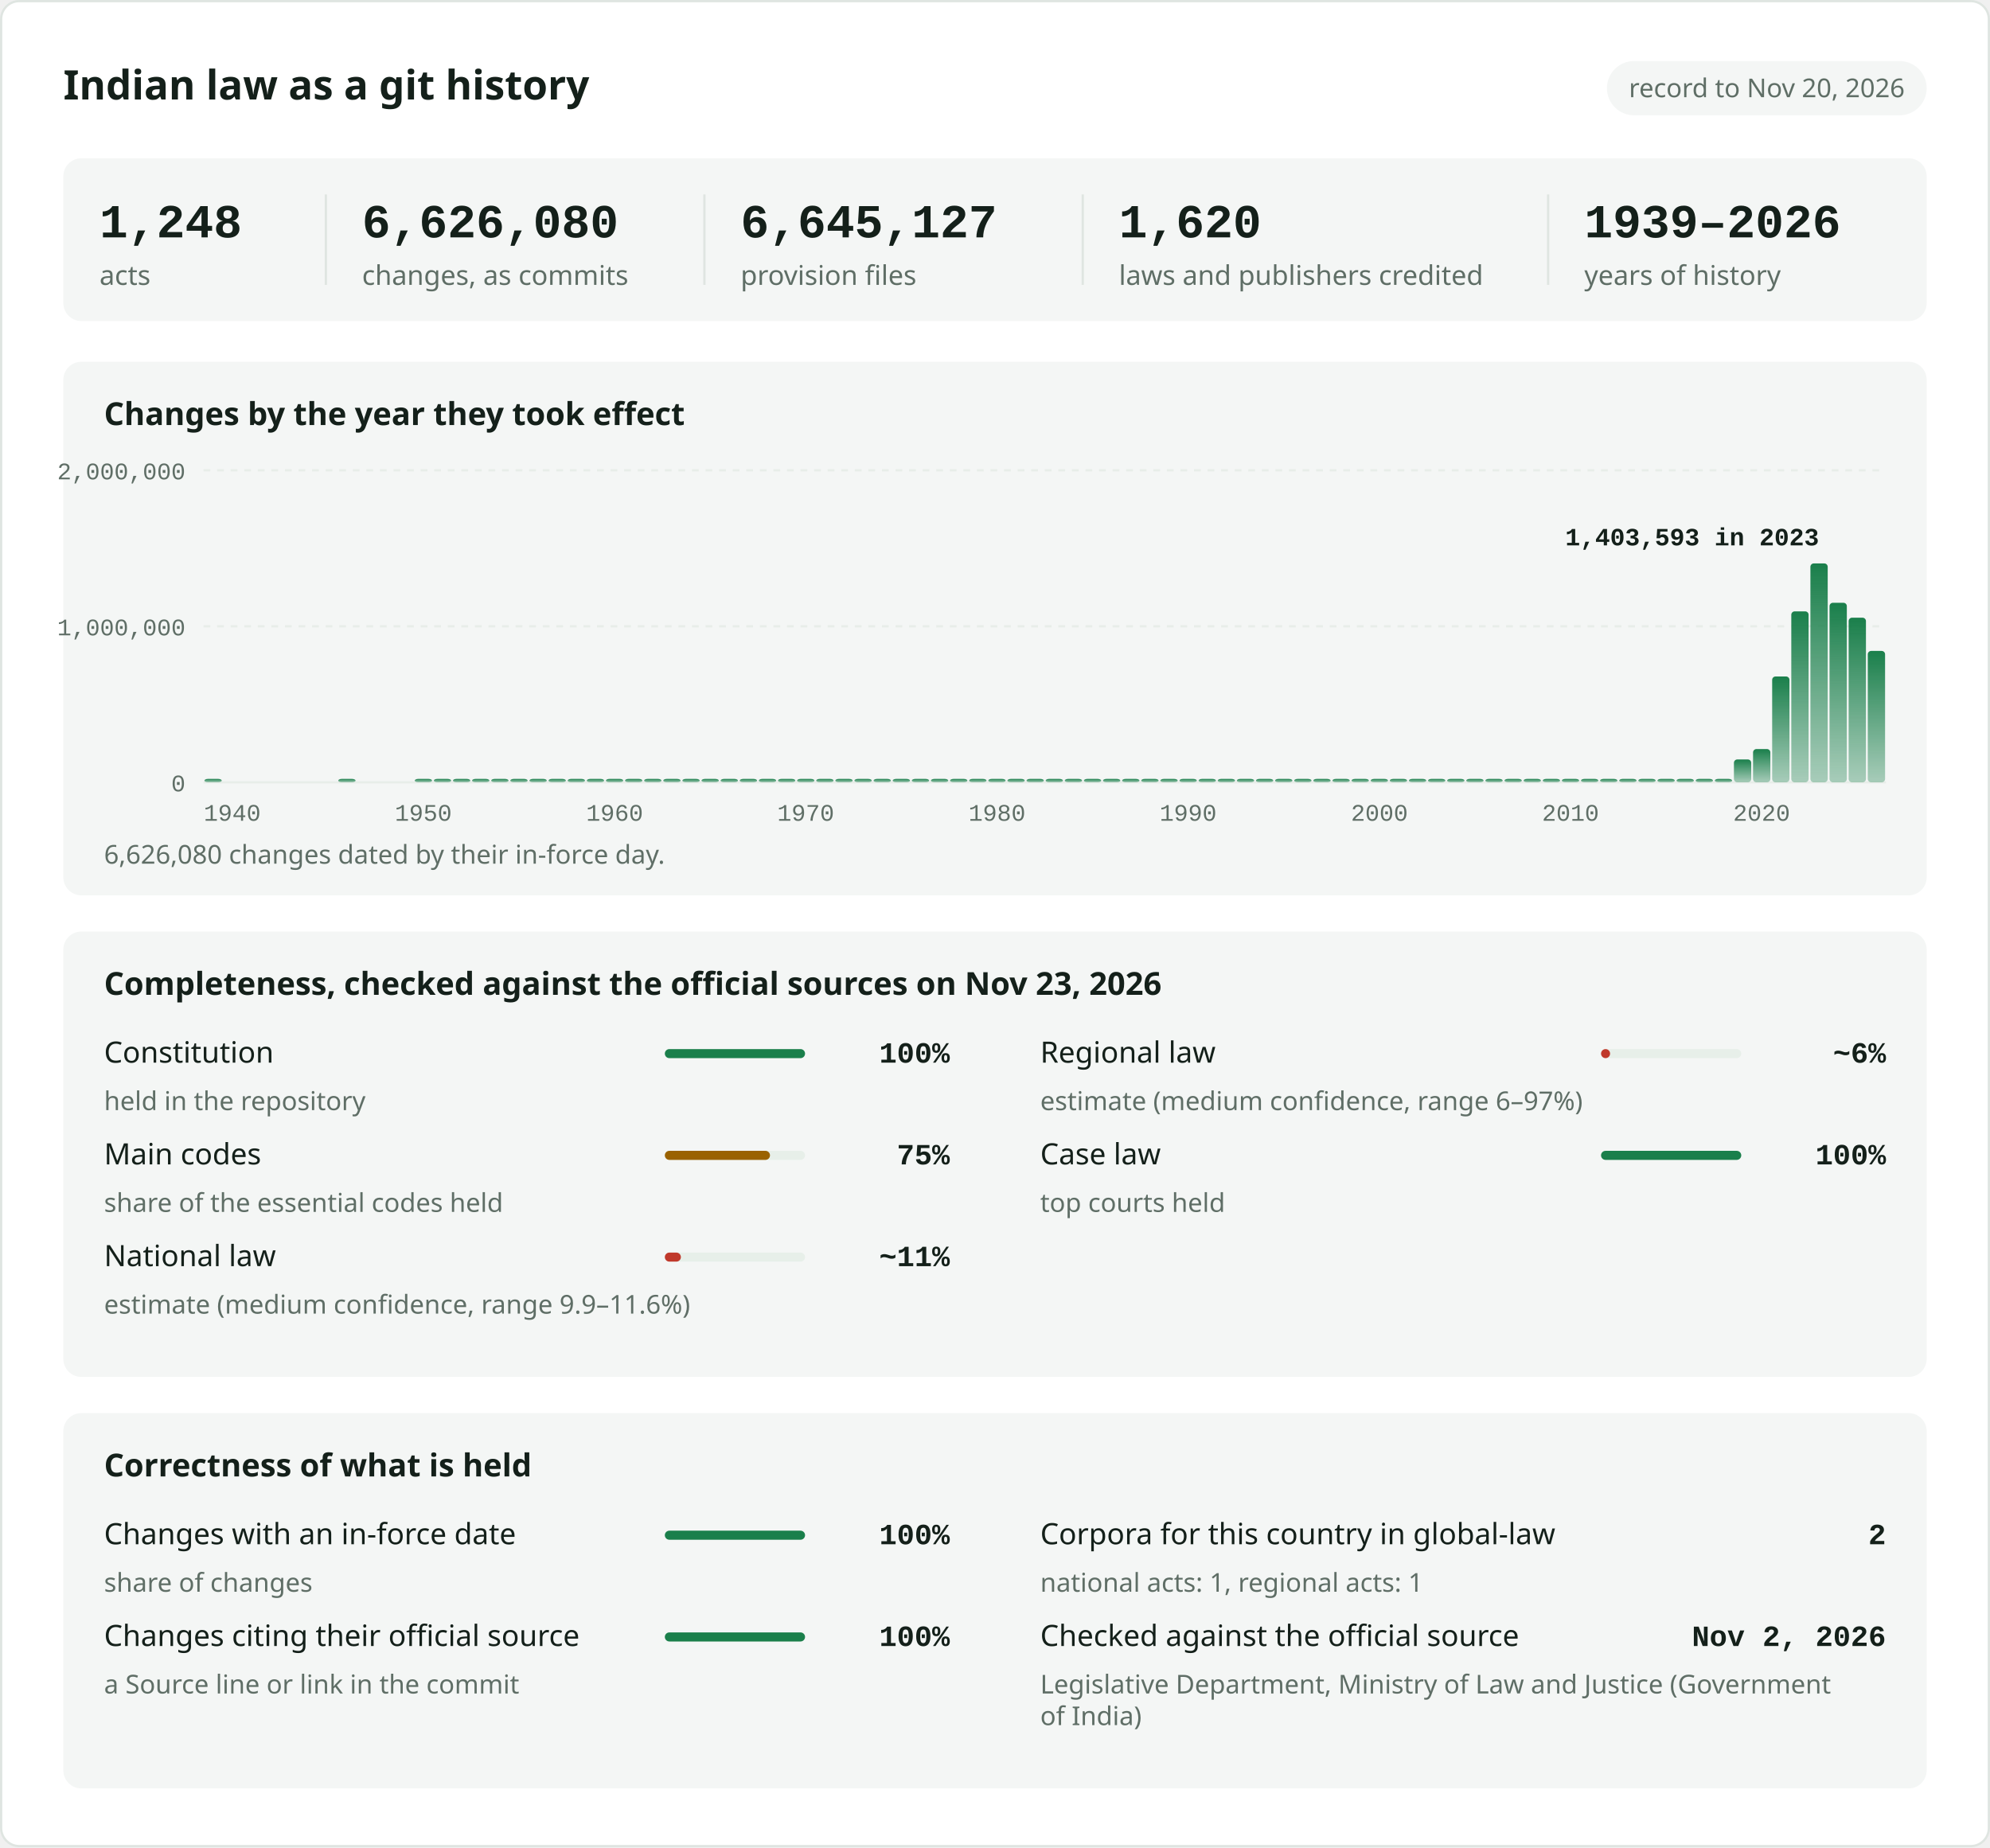
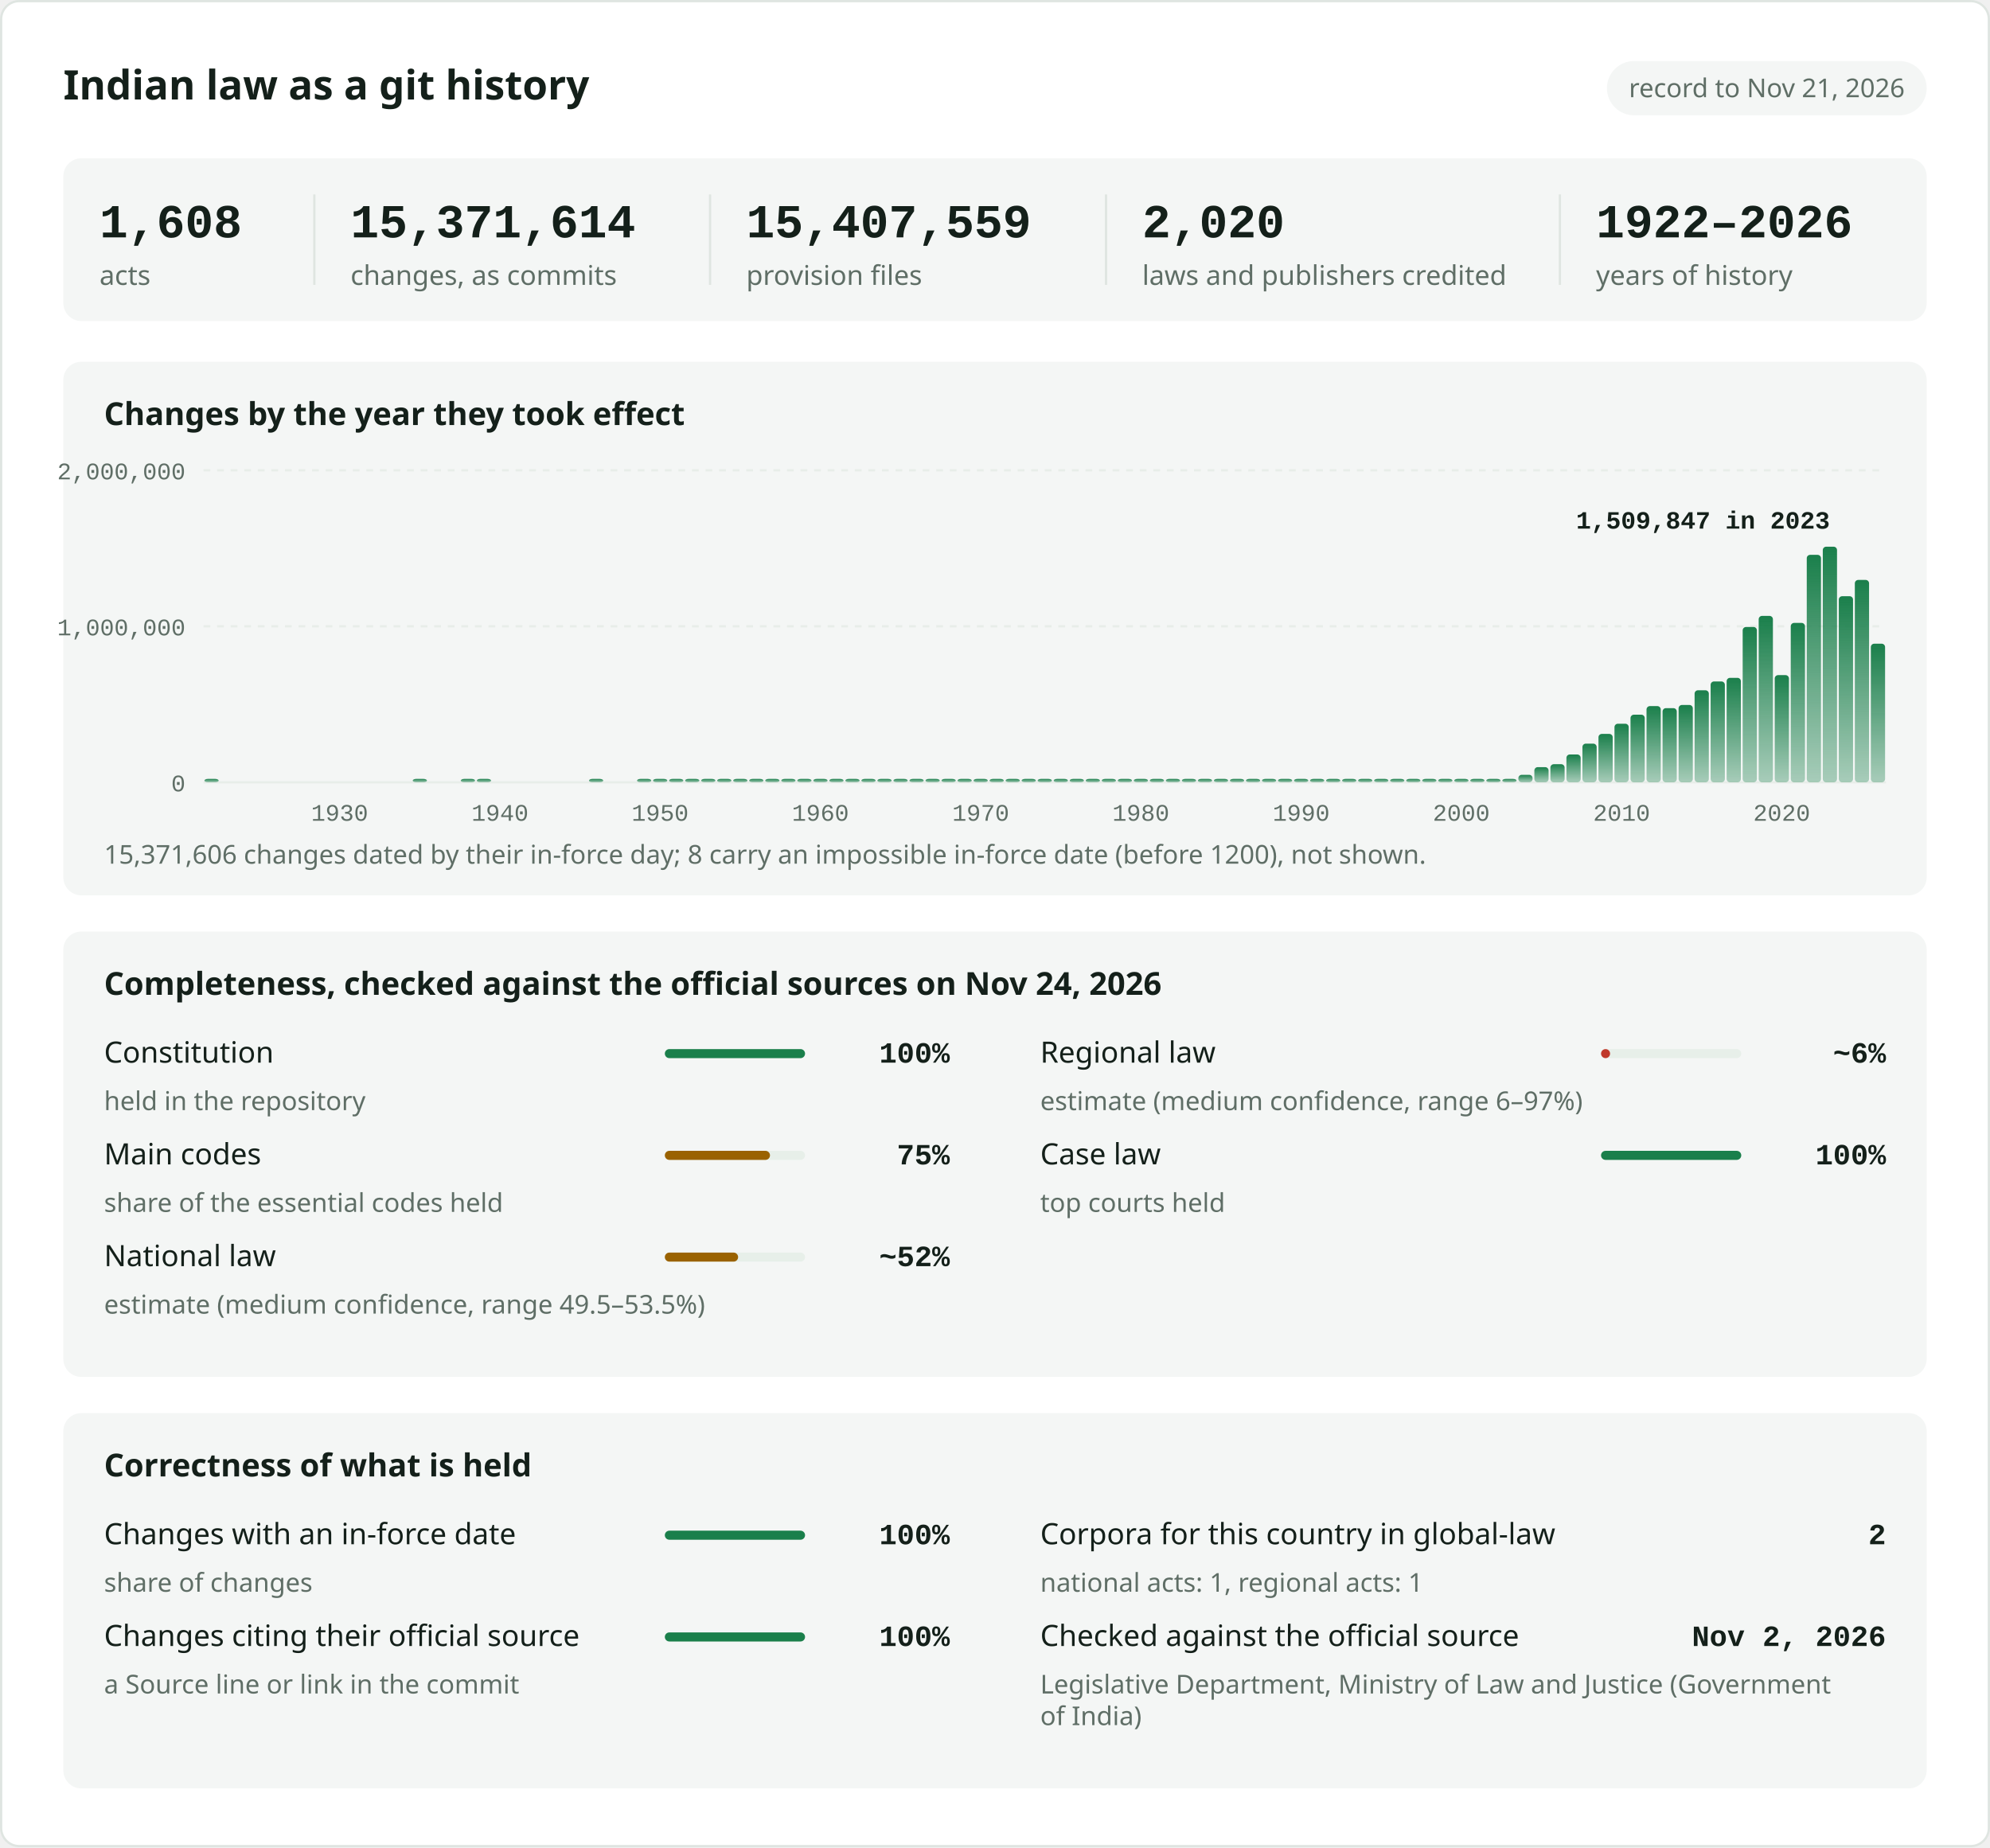
<svg xmlns="http://www.w3.org/2000/svg" width="880" height="817" viewBox="0 0 880 817" font-family="Manrope, -apple-system, BlinkMacSystemFont, 'Segoe UI', 'Noto Sans', Helvetica, Arial, sans-serif">
  <defs>
    <linearGradient id="yg-light" x1="0" y1="0" x2="0" y2="1">
      <stop offset="0" stop-color="#1a7f4b" />
      <stop offset="1" stop-color="#1a7f4b" stop-opacity="0.35" />
    </linearGradient>
  </defs>
  <rect x="0.5" y="0.5" width="879" height="816" rx="8" fill="#ffffff" stroke="#dfe5e1" />
  <rect x="710.6" y="27" width="141.4" height="24" rx="12" fill="#f4f6f5" />
-   <text x="781.3" y="43" text-anchor="middle" font-family="Manrope, -apple-system, BlinkMacSystemFont, 'Segoe UI', 'Noto Sans', Helvetica, Arial, sans-serif" font-size="11.5" font-weight="500" fill="#5f6e66">record to Nov 20, 2026</text>
+   <text x="781.3" y="43" text-anchor="middle" font-family="Manrope, -apple-system, BlinkMacSystemFont, 'Segoe UI', 'Noto Sans', Helvetica, Arial, sans-serif" font-size="11.5" font-weight="500" fill="#5f6e66">record to Nov 21, 2026</text>
  <text x="28" y="44" font-family="Manrope, -apple-system, BlinkMacSystemFont, 'Segoe UI', 'Noto Sans', Helvetica, Arial, sans-serif" font-size="18" font-weight="700" fill="#14201a">Indian law as a git history</text>
  <rect x="28" y="70" width="824" height="72" rx="8" fill="#f4f6f5" />
-   <text x="44.0" y="105" font-family="'JetBrains Mono', ui-monospace, SFMono-Regular, Consolas, 'Liberation Mono', monospace" font-size="21" font-weight="600" fill="#14201a">1,248</text>
+   <text x="44.0" y="105" font-family="'JetBrains Mono', ui-monospace, SFMono-Regular, Consolas, 'Liberation Mono', monospace" font-size="21" font-weight="600" fill="#14201a">1,608</text>
  <text x="44.0" y="126" font-family="Manrope, -apple-system, BlinkMacSystemFont, 'Segoe UI', 'Noto Sans', Helvetica, Arial, sans-serif" font-size="12" fill="#5f6e66">acts</text>
-   <line x1="144.1" y1="86" x2="144.1" y2="126" stroke="#dfe5e1" />
-   <text x="160.1" y="105" font-family="'JetBrains Mono', ui-monospace, SFMono-Regular, Consolas, 'Liberation Mono', monospace" font-size="21" font-weight="600" fill="#14201a">6,626,080</text>
-   <text x="160.1" y="126" font-family="Manrope, -apple-system, BlinkMacSystemFont, 'Segoe UI', 'Noto Sans', Helvetica, Arial, sans-serif" font-size="12" fill="#5f6e66">changes, as commits</text>
-   <line x1="311.5" y1="86" x2="311.5" y2="126" stroke="#dfe5e1" />
-   <text x="327.5" y="105" font-family="'JetBrains Mono', ui-monospace, SFMono-Regular, Consolas, 'Liberation Mono', monospace" font-size="21" font-weight="600" fill="#14201a">6,645,127</text>
-   <text x="327.5" y="126" font-family="Manrope, -apple-system, BlinkMacSystemFont, 'Segoe UI', 'Noto Sans', Helvetica, Arial, sans-serif" font-size="12" fill="#5f6e66">provision files</text>
-   <line x1="478.8" y1="86" x2="478.8" y2="126" stroke="#dfe5e1" />
-   <text x="494.8" y="105" font-family="'JetBrains Mono', ui-monospace, SFMono-Regular, Consolas, 'Liberation Mono', monospace" font-size="21" font-weight="600" fill="#14201a">1,620</text>
-   <text x="494.8" y="126" font-family="Manrope, -apple-system, BlinkMacSystemFont, 'Segoe UI', 'Noto Sans', Helvetica, Arial, sans-serif" font-size="12" fill="#5f6e66">laws and publishers credited</text>
-   <line x1="684.6" y1="86" x2="684.6" y2="126" stroke="#dfe5e1" />
-   <text x="700.6" y="105" font-family="'JetBrains Mono', ui-monospace, SFMono-Regular, Consolas, 'Liberation Mono', monospace" font-size="21" font-weight="600" fill="#14201a">1939–2026</text>
-   <text x="700.6" y="126" font-family="Manrope, -apple-system, BlinkMacSystemFont, 'Segoe UI', 'Noto Sans', Helvetica, Arial, sans-serif" font-size="12" fill="#5f6e66">years of history</text>
+   <line x1="139.0" y1="86" x2="139.0" y2="126" stroke="#dfe5e1" />
+   <text x="155.0" y="105" font-family="'JetBrains Mono', ui-monospace, SFMono-Regular, Consolas, 'Liberation Mono', monospace" font-size="21" font-weight="600" fill="#14201a">15,371,614</text>
+   <text x="155.0" y="126" font-family="Manrope, -apple-system, BlinkMacSystemFont, 'Segoe UI', 'Noto Sans', Helvetica, Arial, sans-serif" font-size="12" fill="#5f6e66">changes, as commits</text>
+   <line x1="314.0" y1="86" x2="314.0" y2="126" stroke="#dfe5e1" />
+   <text x="330.0" y="105" font-family="'JetBrains Mono', ui-monospace, SFMono-Regular, Consolas, 'Liberation Mono', monospace" font-size="21" font-weight="600" fill="#14201a">15,407,559</text>
+   <text x="330.0" y="126" font-family="Manrope, -apple-system, BlinkMacSystemFont, 'Segoe UI', 'Noto Sans', Helvetica, Arial, sans-serif" font-size="12" fill="#5f6e66">provision files</text>
+   <line x1="489.1" y1="86" x2="489.1" y2="126" stroke="#dfe5e1" />
+   <text x="505.1" y="105" font-family="'JetBrains Mono', ui-monospace, SFMono-Regular, Consolas, 'Liberation Mono', monospace" font-size="21" font-weight="600" fill="#14201a">2,020</text>
+   <text x="505.1" y="126" font-family="Manrope, -apple-system, BlinkMacSystemFont, 'Segoe UI', 'Noto Sans', Helvetica, Arial, sans-serif" font-size="12" fill="#5f6e66">laws and publishers credited</text>
+   <line x1="689.8" y1="86" x2="689.8" y2="126" stroke="#dfe5e1" />
+   <text x="705.8" y="105" font-family="'JetBrains Mono', ui-monospace, SFMono-Regular, Consolas, 'Liberation Mono', monospace" font-size="21" font-weight="600" fill="#14201a">1922–2026</text>
+   <text x="705.8" y="126" font-family="Manrope, -apple-system, BlinkMacSystemFont, 'Segoe UI', 'Noto Sans', Helvetica, Arial, sans-serif" font-size="12" fill="#5f6e66">years of history</text>
  <rect x="28" y="160" width="824" height="236" rx="8" fill="#f4f6f5" />
  <text x="46" y="188" font-family="Manrope, -apple-system, BlinkMacSystemFont, 'Segoe UI', 'Noto Sans', Helvetica, Arial, sans-serif" font-size="14" font-weight="600" fill="#14201a">Changes by the year they took effect</text>
  <line x1="90" y1="346.0" x2="834" y2="346.0" stroke="#e8ede9" />
  <text x="82" y="350.0" text-anchor="end" font-family="'JetBrains Mono', ui-monospace, SFMono-Regular, Consolas, 'Liberation Mono', monospace" font-size="10.5" fill="#5f6e66">0</text>
  <line x1="90" y1="277.0" x2="834" y2="277.0" stroke="#e8ede9" stroke-dasharray="3 3" />
  <text x="82" y="281.0" text-anchor="end" font-family="'JetBrains Mono', ui-monospace, SFMono-Regular, Consolas, 'Liberation Mono', monospace" font-size="10.5" fill="#5f6e66">1,000,000</text>
  <line x1="90" y1="208.0" x2="834" y2="208.0" stroke="#e8ede9" stroke-dasharray="3 3" />
  <text x="82" y="212.0" text-anchor="end" font-family="'JetBrains Mono', ui-monospace, SFMono-Regular, Consolas, 'Liberation Mono', monospace" font-size="10.5" fill="#5f6e66">2,000,000</text>
-   <rect x="90.40" y="344.5" width="7.65" height="1.5" rx="1.5" fill="url(#yg-light)" />
-   <text x="102.7" y="363" text-anchor="middle" font-family="'JetBrains Mono', ui-monospace, SFMono-Regular, Consolas, 'Liberation Mono', monospace" font-size="10.5" fill="#5f6e66">1940</text>
-   <rect x="149.58" y="344.5" width="7.65" height="1.5" rx="1.5" fill="url(#yg-light)" />
-   <rect x="183.40" y="344.5" width="7.65" height="1.5" rx="1.5" fill="url(#yg-light)" />
-   <text x="187.2" y="363" text-anchor="middle" font-family="'JetBrains Mono', ui-monospace, SFMono-Regular, Consolas, 'Liberation Mono', monospace" font-size="10.5" fill="#5f6e66">1950</text>
-   <rect x="191.85" y="344.5" width="7.65" height="1.5" rx="1.5" fill="url(#yg-light)" />
-   <rect x="200.31" y="344.5" width="7.65" height="1.5" rx="1.5" fill="url(#yg-light)" />
-   <rect x="208.76" y="344.5" width="7.65" height="1.5" rx="1.5" fill="url(#yg-light)" />
-   <rect x="217.22" y="344.5" width="7.65" height="1.5" rx="1.5" fill="url(#yg-light)" />
-   <rect x="225.67" y="344.5" width="7.65" height="1.5" rx="1.5" fill="url(#yg-light)" />
-   <rect x="234.13" y="344.5" width="7.65" height="1.5" rx="1.5" fill="url(#yg-light)" />
-   <rect x="242.58" y="344.5" width="7.65" height="1.5" rx="1.5" fill="url(#yg-light)" />
-   <rect x="251.04" y="344.5" width="7.65" height="1.5" rx="1.5" fill="url(#yg-light)" />
-   <rect x="259.49" y="344.5" width="7.65" height="1.5" rx="1.5" fill="url(#yg-light)" />
-   <rect x="267.95" y="344.5" width="7.65" height="1.5" rx="1.5" fill="url(#yg-light)" />
-   <text x="271.8" y="363" text-anchor="middle" font-family="'JetBrains Mono', ui-monospace, SFMono-Regular, Consolas, 'Liberation Mono', monospace" font-size="10.5" fill="#5f6e66">1960</text>
-   <rect x="276.40" y="344.5" width="7.65" height="1.5" rx="1.5" fill="url(#yg-light)" />
-   <rect x="284.85" y="344.5" width="7.65" height="1.5" rx="1.5" fill="url(#yg-light)" />
-   <rect x="293.31" y="344.5" width="7.65" height="1.5" rx="1.5" fill="url(#yg-light)" />
-   <rect x="301.76" y="344.5" width="7.65" height="1.5" rx="1.5" fill="url(#yg-light)" />
-   <rect x="310.22" y="344.5" width="7.65" height="1.5" rx="1.5" fill="url(#yg-light)" />
-   <rect x="318.67" y="344.5" width="7.65" height="1.5" rx="1.5" fill="url(#yg-light)" />
-   <rect x="327.13" y="344.5" width="7.65" height="1.5" rx="1.5" fill="url(#yg-light)" />
-   <rect x="335.58" y="344.5" width="7.65" height="1.5" rx="1.5" fill="url(#yg-light)" />
-   <rect x="344.04" y="344.5" width="7.65" height="1.5" rx="1.5" fill="url(#yg-light)" />
-   <rect x="352.49" y="344.5" width="7.65" height="1.5" rx="1.5" fill="url(#yg-light)" />
-   <text x="356.3" y="363" text-anchor="middle" font-family="'JetBrains Mono', ui-monospace, SFMono-Regular, Consolas, 'Liberation Mono', monospace" font-size="10.5" fill="#5f6e66">1970</text>
-   <rect x="360.95" y="344.5" width="7.65" height="1.5" rx="1.5" fill="url(#yg-light)" />
-   <rect x="369.40" y="344.5" width="7.65" height="1.5" rx="1.5" fill="url(#yg-light)" />
-   <rect x="377.85" y="344.5" width="7.65" height="1.5" rx="1.5" fill="url(#yg-light)" />
-   <rect x="386.31" y="344.5" width="7.65" height="1.5" rx="1.5" fill="url(#yg-light)" />
-   <rect x="394.76" y="344.5" width="7.65" height="1.5" rx="1.5" fill="url(#yg-light)" />
-   <rect x="403.22" y="344.5" width="7.65" height="1.5" rx="1.5" fill="url(#yg-light)" />
-   <rect x="411.67" y="344.5" width="7.65" height="1.5" rx="1.5" fill="url(#yg-light)" />
-   <rect x="420.13" y="344.5" width="7.65" height="1.5" rx="1.5" fill="url(#yg-light)" />
-   <rect x="428.58" y="344.5" width="7.65" height="1.5" rx="1.5" fill="url(#yg-light)" />
-   <rect x="437.04" y="344.5" width="7.65" height="1.5" rx="1.5" fill="url(#yg-light)" />
-   <text x="440.9" y="363" text-anchor="middle" font-family="'JetBrains Mono', ui-monospace, SFMono-Regular, Consolas, 'Liberation Mono', monospace" font-size="10.5" fill="#5f6e66">1980</text>
-   <rect x="445.49" y="344.5" width="7.65" height="1.5" rx="1.5" fill="url(#yg-light)" />
-   <rect x="453.95" y="344.5" width="7.65" height="1.5" rx="1.5" fill="url(#yg-light)" />
-   <rect x="462.40" y="344.5" width="7.65" height="1.5" rx="1.5" fill="url(#yg-light)" />
-   <rect x="470.85" y="344.5" width="7.65" height="1.5" rx="1.5" fill="url(#yg-light)" />
-   <rect x="479.31" y="344.5" width="7.65" height="1.5" rx="1.5" fill="url(#yg-light)" />
-   <rect x="487.76" y="344.5" width="7.65" height="1.5" rx="1.5" fill="url(#yg-light)" />
-   <rect x="496.22" y="344.5" width="7.65" height="1.5" rx="1.5" fill="url(#yg-light)" />
-   <rect x="504.67" y="344.5" width="7.65" height="1.5" rx="1.5" fill="url(#yg-light)" />
-   <rect x="513.13" y="344.5" width="7.65" height="1.5" rx="1.5" fill="url(#yg-light)" />
-   <rect x="521.58" y="344.5" width="7.65" height="1.5" rx="1.5" fill="url(#yg-light)" />
-   <text x="525.4" y="363" text-anchor="middle" font-family="'JetBrains Mono', ui-monospace, SFMono-Regular, Consolas, 'Liberation Mono', monospace" font-size="10.5" fill="#5f6e66">1990</text>
-   <rect x="530.04" y="344.5" width="7.65" height="1.5" rx="1.5" fill="url(#yg-light)" />
-   <rect x="538.49" y="344.5" width="7.65" height="1.5" rx="1.5" fill="url(#yg-light)" />
-   <rect x="546.95" y="344.5" width="7.65" height="1.5" rx="1.5" fill="url(#yg-light)" />
-   <rect x="555.40" y="344.5" width="7.65" height="1.5" rx="1.5" fill="url(#yg-light)" />
-   <rect x="563.85" y="344.5" width="7.65" height="1.5" rx="1.5" fill="url(#yg-light)" />
-   <rect x="572.31" y="344.5" width="7.65" height="1.5" rx="1.5" fill="url(#yg-light)" />
-   <rect x="580.76" y="344.5" width="7.65" height="1.5" rx="1.5" fill="url(#yg-light)" />
-   <rect x="589.22" y="344.5" width="7.65" height="1.5" rx="1.5" fill="url(#yg-light)" />
-   <rect x="597.67" y="344.5" width="7.65" height="1.5" rx="1.5" fill="url(#yg-light)" />
-   <rect x="606.13" y="344.5" width="7.65" height="1.5" rx="1.5" fill="url(#yg-light)" />
-   <text x="610.0" y="363" text-anchor="middle" font-family="'JetBrains Mono', ui-monospace, SFMono-Regular, Consolas, 'Liberation Mono', monospace" font-size="10.5" fill="#5f6e66">2000</text>
-   <rect x="614.58" y="344.5" width="7.65" height="1.5" rx="1.5" fill="url(#yg-light)" />
-   <rect x="623.04" y="344.5" width="7.65" height="1.5" rx="1.5" fill="url(#yg-light)" />
-   <rect x="631.49" y="344.5" width="7.65" height="1.5" rx="1.5" fill="url(#yg-light)" />
-   <rect x="639.95" y="344.5" width="7.65" height="1.5" rx="1.5" fill="url(#yg-light)" />
-   <rect x="648.40" y="344.5" width="7.65" height="1.5" rx="1.5" fill="url(#yg-light)" />
-   <rect x="656.85" y="344.5" width="7.65" height="1.5" rx="1.5" fill="url(#yg-light)" />
-   <rect x="665.31" y="344.5" width="7.65" height="1.5" rx="1.5" fill="url(#yg-light)" />
-   <rect x="673.76" y="344.5" width="7.65" height="1.5" rx="1.5" fill="url(#yg-light)" />
-   <rect x="682.22" y="344.5" width="7.65" height="1.5" rx="1.5" fill="url(#yg-light)" />
-   <rect x="690.67" y="344.5" width="7.65" height="1.5" rx="1.5" fill="url(#yg-light)" />
-   <text x="694.5" y="363" text-anchor="middle" font-family="'JetBrains Mono', ui-monospace, SFMono-Regular, Consolas, 'Liberation Mono', monospace" font-size="10.5" fill="#5f6e66">2010</text>
-   <rect x="699.13" y="344.5" width="7.65" height="1.5" rx="1.5" fill="url(#yg-light)" />
-   <rect x="707.58" y="344.5" width="7.65" height="1.5" rx="1.5" fill="url(#yg-light)" />
-   <rect x="716.04" y="344.5" width="7.65" height="1.5" rx="1.5" fill="url(#yg-light)" />
-   <rect x="724.49" y="344.5" width="7.65" height="1.5" rx="1.5" fill="url(#yg-light)" />
-   <rect x="732.95" y="344.5" width="7.65" height="1.5" rx="1.5" fill="url(#yg-light)" />
-   <rect x="741.40" y="344.5" width="7.65" height="1.5" rx="1.5" fill="url(#yg-light)" />
-   <rect x="749.85" y="344.5" width="7.65" height="1.5" rx="1.5" fill="url(#yg-light)" />
-   <rect x="758.31" y="344.5" width="7.65" height="1.5" rx="1.5" fill="url(#yg-light)" />
-   <rect x="766.76" y="335.9" width="7.65" height="10.1" rx="1.5" fill="url(#yg-light)" />
-   <rect x="775.22" y="331.3" width="7.65" height="14.7" rx="1.5" fill="url(#yg-light)" />
-   <text x="779.0" y="363" text-anchor="middle" font-family="'JetBrains Mono', ui-monospace, SFMono-Regular, Consolas, 'Liberation Mono', monospace" font-size="10.5" fill="#5f6e66">2020</text>
-   <rect x="783.67" y="299.2" width="7.65" height="46.8" rx="1.5" fill="url(#yg-light)" />
-   <rect x="792.13" y="270.4" width="7.65" height="75.6" rx="1.5" fill="url(#yg-light)" />
-   <rect x="800.58" y="249.2" width="7.65" height="96.8" rx="1.5" fill="url(#yg-light)" />
-   <text x="804.4" y="241.2" text-anchor="end" font-family="'JetBrains Mono', ui-monospace, SFMono-Regular, Consolas, 'Liberation Mono', monospace" font-size="11" font-weight="600" fill="#14201a">1,403,593 in 2023</text>
-   <rect x="809.04" y="266.6" width="7.65" height="79.4" rx="1.5" fill="url(#yg-light)" />
-   <rect x="817.49" y="273.2" width="7.65" height="72.8" rx="1.5" fill="url(#yg-light)" />
-   <rect x="825.95" y="287.9" width="7.65" height="58.1" rx="1.5" fill="url(#yg-light)" />
-   <text x="46" y="382" font-family="Manrope, -apple-system, BlinkMacSystemFont, 'Segoe UI', 'Noto Sans', Helvetica, Arial, sans-serif" font-size="11.5" fill="#5f6e66">6,626,080 changes dated by their in-force day.</text>
+   <rect x="90.40" y="344.5" width="6.29" height="1.5" rx="1.5" fill="url(#yg-light)" />
+   <text x="150.2" y="363" text-anchor="middle" font-family="'JetBrains Mono', ui-monospace, SFMono-Regular, Consolas, 'Liberation Mono', monospace" font-size="10.5" fill="#5f6e66">1930</text>
+   <rect x="182.51" y="344.5" width="6.29" height="1.5" rx="1.5" fill="url(#yg-light)" />
+   <rect x="203.77" y="344.5" width="6.29" height="1.5" rx="1.5" fill="url(#yg-light)" />
+   <rect x="210.86" y="344.5" width="6.29" height="1.5" rx="1.5" fill="url(#yg-light)" />
+   <text x="221.1" y="363" text-anchor="middle" font-family="'JetBrains Mono', ui-monospace, SFMono-Regular, Consolas, 'Liberation Mono', monospace" font-size="10.5" fill="#5f6e66">1940</text>
+   <rect x="260.46" y="344.5" width="6.29" height="1.5" rx="1.5" fill="url(#yg-light)" />
+   <rect x="281.71" y="344.5" width="6.29" height="1.5" rx="1.5" fill="url(#yg-light)" />
+   <rect x="288.80" y="344.5" width="6.29" height="1.5" rx="1.5" fill="url(#yg-light)" />
+   <text x="291.9" y="363" text-anchor="middle" font-family="'JetBrains Mono', ui-monospace, SFMono-Regular, Consolas, 'Liberation Mono', monospace" font-size="10.5" fill="#5f6e66">1950</text>
+   <rect x="295.89" y="344.5" width="6.29" height="1.5" rx="1.5" fill="url(#yg-light)" />
+   <rect x="302.97" y="344.5" width="6.29" height="1.5" rx="1.5" fill="url(#yg-light)" />
+   <rect x="310.06" y="344.5" width="6.29" height="1.5" rx="1.5" fill="url(#yg-light)" />
+   <rect x="317.14" y="344.5" width="6.29" height="1.5" rx="1.5" fill="url(#yg-light)" />
+   <rect x="324.23" y="344.5" width="6.29" height="1.5" rx="1.5" fill="url(#yg-light)" />
+   <rect x="331.31" y="344.5" width="6.29" height="1.5" rx="1.5" fill="url(#yg-light)" />
+   <rect x="338.40" y="344.5" width="6.29" height="1.5" rx="1.5" fill="url(#yg-light)" />
+   <rect x="345.49" y="344.5" width="6.29" height="1.5" rx="1.5" fill="url(#yg-light)" />
+   <rect x="352.57" y="344.5" width="6.29" height="1.5" rx="1.5" fill="url(#yg-light)" />
+   <rect x="359.66" y="344.5" width="6.29" height="1.5" rx="1.5" fill="url(#yg-light)" />
+   <text x="362.8" y="363" text-anchor="middle" font-family="'JetBrains Mono', ui-monospace, SFMono-Regular, Consolas, 'Liberation Mono', monospace" font-size="10.5" fill="#5f6e66">1960</text>
+   <rect x="366.74" y="344.5" width="6.29" height="1.5" rx="1.5" fill="url(#yg-light)" />
+   <rect x="373.83" y="344.5" width="6.29" height="1.5" rx="1.5" fill="url(#yg-light)" />
+   <rect x="380.91" y="344.5" width="6.29" height="1.5" rx="1.5" fill="url(#yg-light)" />
+   <rect x="388.00" y="344.5" width="6.29" height="1.5" rx="1.5" fill="url(#yg-light)" />
+   <rect x="395.09" y="344.5" width="6.29" height="1.5" rx="1.5" fill="url(#yg-light)" />
+   <rect x="402.17" y="344.5" width="6.29" height="1.5" rx="1.5" fill="url(#yg-light)" />
+   <rect x="409.26" y="344.5" width="6.29" height="1.5" rx="1.5" fill="url(#yg-light)" />
+   <rect x="416.34" y="344.5" width="6.29" height="1.5" rx="1.5" fill="url(#yg-light)" />
+   <rect x="423.43" y="344.5" width="6.29" height="1.5" rx="1.5" fill="url(#yg-light)" />
+   <rect x="430.51" y="344.5" width="6.29" height="1.5" rx="1.5" fill="url(#yg-light)" />
+   <text x="433.7" y="363" text-anchor="middle" font-family="'JetBrains Mono', ui-monospace, SFMono-Regular, Consolas, 'Liberation Mono', monospace" font-size="10.5" fill="#5f6e66">1970</text>
+   <rect x="437.60" y="344.5" width="6.29" height="1.5" rx="1.5" fill="url(#yg-light)" />
+   <rect x="444.69" y="344.5" width="6.29" height="1.5" rx="1.5" fill="url(#yg-light)" />
+   <rect x="451.77" y="344.5" width="6.29" height="1.5" rx="1.5" fill="url(#yg-light)" />
+   <rect x="458.86" y="344.5" width="6.29" height="1.5" rx="1.5" fill="url(#yg-light)" />
+   <rect x="465.94" y="344.5" width="6.29" height="1.5" rx="1.5" fill="url(#yg-light)" />
+   <rect x="473.03" y="344.5" width="6.29" height="1.5" rx="1.5" fill="url(#yg-light)" />
+   <rect x="480.11" y="344.5" width="6.29" height="1.5" rx="1.5" fill="url(#yg-light)" />
+   <rect x="487.20" y="344.5" width="6.29" height="1.5" rx="1.5" fill="url(#yg-light)" />
+   <rect x="494.29" y="344.5" width="6.29" height="1.5" rx="1.5" fill="url(#yg-light)" />
+   <rect x="501.37" y="344.5" width="6.29" height="1.5" rx="1.5" fill="url(#yg-light)" />
+   <text x="504.5" y="363" text-anchor="middle" font-family="'JetBrains Mono', ui-monospace, SFMono-Regular, Consolas, 'Liberation Mono', monospace" font-size="10.5" fill="#5f6e66">1980</text>
+   <rect x="508.46" y="344.5" width="6.29" height="1.5" rx="1.5" fill="url(#yg-light)" />
+   <rect x="515.54" y="344.5" width="6.29" height="1.5" rx="1.5" fill="url(#yg-light)" />
+   <rect x="522.63" y="344.5" width="6.29" height="1.5" rx="1.5" fill="url(#yg-light)" />
+   <rect x="529.71" y="344.5" width="6.29" height="1.5" rx="1.5" fill="url(#yg-light)" />
+   <rect x="536.80" y="344.5" width="6.29" height="1.5" rx="1.5" fill="url(#yg-light)" />
+   <rect x="543.89" y="344.5" width="6.29" height="1.5" rx="1.5" fill="url(#yg-light)" />
+   <rect x="550.97" y="344.5" width="6.29" height="1.5" rx="1.5" fill="url(#yg-light)" />
+   <rect x="558.06" y="344.5" width="6.29" height="1.5" rx="1.5" fill="url(#yg-light)" />
+   <rect x="565.14" y="344.5" width="6.29" height="1.5" rx="1.5" fill="url(#yg-light)" />
+   <rect x="572.23" y="344.5" width="6.29" height="1.5" rx="1.5" fill="url(#yg-light)" />
+   <text x="575.4" y="363" text-anchor="middle" font-family="'JetBrains Mono', ui-monospace, SFMono-Regular, Consolas, 'Liberation Mono', monospace" font-size="10.5" fill="#5f6e66">1990</text>
+   <rect x="579.31" y="344.5" width="6.29" height="1.5" rx="1.5" fill="url(#yg-light)" />
+   <rect x="586.40" y="344.5" width="6.29" height="1.5" rx="1.5" fill="url(#yg-light)" />
+   <rect x="593.49" y="344.5" width="6.29" height="1.5" rx="1.5" fill="url(#yg-light)" />
+   <rect x="600.57" y="344.5" width="6.29" height="1.5" rx="1.5" fill="url(#yg-light)" />
+   <rect x="607.66" y="344.5" width="6.29" height="1.5" rx="1.5" fill="url(#yg-light)" />
+   <rect x="614.74" y="344.5" width="6.29" height="1.5" rx="1.5" fill="url(#yg-light)" />
+   <rect x="621.83" y="344.5" width="6.29" height="1.5" rx="1.5" fill="url(#yg-light)" />
+   <rect x="628.91" y="344.5" width="6.29" height="1.5" rx="1.5" fill="url(#yg-light)" />
+   <rect x="636.00" y="344.5" width="6.29" height="1.5" rx="1.5" fill="url(#yg-light)" />
+   <rect x="643.09" y="344.5" width="6.29" height="1.5" rx="1.5" fill="url(#yg-light)" />
+   <text x="646.2" y="363" text-anchor="middle" font-family="'JetBrains Mono', ui-monospace, SFMono-Regular, Consolas, 'Liberation Mono', monospace" font-size="10.5" fill="#5f6e66">2000</text>
+   <rect x="650.17" y="344.5" width="6.29" height="1.5" rx="1.5" fill="url(#yg-light)" />
+   <rect x="657.26" y="344.5" width="6.29" height="1.5" rx="1.5" fill="url(#yg-light)" />
+   <rect x="664.34" y="344.5" width="6.29" height="1.5" rx="1.5" fill="url(#yg-light)" />
+   <rect x="671.43" y="342.7" width="6.29" height="3.3" rx="1.5" fill="url(#yg-light)" />
+   <rect x="678.51" y="339.3" width="6.29" height="6.7" rx="1.5" fill="url(#yg-light)" />
+   <rect x="685.60" y="338.0" width="6.29" height="8.0" rx="1.5" fill="url(#yg-light)" />
+   <rect x="692.69" y="333.7" width="6.29" height="12.3" rx="1.5" fill="url(#yg-light)" />
+   <rect x="699.77" y="328.9" width="6.29" height="17.1" rx="1.5" fill="url(#yg-light)" />
+   <rect x="706.86" y="324.6" width="6.29" height="21.4" rx="1.5" fill="url(#yg-light)" />
+   <rect x="713.94" y="320.1" width="6.29" height="25.9" rx="1.5" fill="url(#yg-light)" />
+   <text x="717.1" y="363" text-anchor="middle" font-family="'JetBrains Mono', ui-monospace, SFMono-Regular, Consolas, 'Liberation Mono', monospace" font-size="10.5" fill="#5f6e66">2010</text>
+   <rect x="721.03" y="316.1" width="6.29" height="29.9" rx="1.5" fill="url(#yg-light)" />
+   <rect x="728.11" y="312.3" width="6.29" height="33.7" rx="1.5" fill="url(#yg-light)" />
+   <rect x="735.20" y="313.2" width="6.29" height="32.8" rx="1.5" fill="url(#yg-light)" />
+   <rect x="742.29" y="311.8" width="6.29" height="34.2" rx="1.5" fill="url(#yg-light)" />
+   <rect x="749.37" y="305.3" width="6.29" height="40.7" rx="1.5" fill="url(#yg-light)" />
+   <rect x="756.46" y="301.4" width="6.29" height="44.6" rx="1.5" fill="url(#yg-light)" />
+   <rect x="763.54" y="299.8" width="6.29" height="46.2" rx="1.5" fill="url(#yg-light)" />
+   <rect x="770.63" y="277.3" width="6.29" height="68.7" rx="1.5" fill="url(#yg-light)" />
+   <rect x="777.71" y="272.4" width="6.29" height="73.6" rx="1.5" fill="url(#yg-light)" />
+   <rect x="784.80" y="298.6" width="6.29" height="47.4" rx="1.5" fill="url(#yg-light)" />
+   <text x="787.9" y="363" text-anchor="middle" font-family="'JetBrains Mono', ui-monospace, SFMono-Regular, Consolas, 'Liberation Mono', monospace" font-size="10.5" fill="#5f6e66">2020</text>
+   <rect x="791.89" y="275.5" width="6.29" height="70.5" rx="1.5" fill="url(#yg-light)" />
+   <rect x="798.97" y="245.4" width="6.29" height="100.6" rx="1.5" fill="url(#yg-light)" />
+   <rect x="806.06" y="241.8" width="6.29" height="104.2" rx="1.5" fill="url(#yg-light)" />
+   <text x="809.2" y="233.8" text-anchor="end" font-family="'JetBrains Mono', ui-monospace, SFMono-Regular, Consolas, 'Liberation Mono', monospace" font-size="11" font-weight="600" fill="#14201a">1,509,847 in 2023</text>
+   <rect x="813.14" y="263.7" width="6.29" height="82.3" rx="1.5" fill="url(#yg-light)" />
+   <rect x="820.23" y="256.5" width="6.29" height="89.5" rx="1.5" fill="url(#yg-light)" />
+   <rect x="827.31" y="284.7" width="6.29" height="61.3" rx="1.5" fill="url(#yg-light)" />
+   <text x="46" y="382" font-family="Manrope, -apple-system, BlinkMacSystemFont, 'Segoe UI', 'Noto Sans', Helvetica, Arial, sans-serif" font-size="11.5" fill="#5f6e66">15,371,606 changes dated by their in-force day; 8 carry an impossible in-force date (before 1200), not shown.</text>
  <rect x="28" y="412" width="824" height="197" rx="8" fill="#f4f6f5" />
-   <text x="46" y="440" font-family="Manrope, -apple-system, BlinkMacSystemFont, 'Segoe UI', 'Noto Sans', Helvetica, Arial, sans-serif" font-size="14" font-weight="600" fill="#14201a">Completeness, checked against the official sources on Nov 23, 2026</text>
+   <text x="46" y="440" font-family="Manrope, -apple-system, BlinkMacSystemFont, 'Segoe UI', 'Noto Sans', Helvetica, Arial, sans-serif" font-size="14" font-weight="600" fill="#14201a">Completeness, checked against the official sources on Nov 24, 2026</text>
  <text x="46.0" y="470" font-family="Manrope, -apple-system, BlinkMacSystemFont, 'Segoe UI', 'Noto Sans', Helvetica, Arial, sans-serif" font-size="13" font-weight="500" fill="#14201a">Constitution</text>
  <text x="46.0" y="491" font-family="Manrope, -apple-system, BlinkMacSystemFont, 'Segoe UI', 'Noto Sans', Helvetica, Arial, sans-serif" font-size="11.5" fill="#5f6e66">held in the repository</text>
  <g>
    <rect x="294.0" y="464.0" width="62.0" height="4" rx="2" fill="#e7efe9" />
    <rect x="294.0" y="464.0" width="62.0" height="4" rx="2" fill="#1a7f4b" />
  </g>
  <text x="420.0" y="470" text-anchor="end" font-family="'JetBrains Mono', ui-monospace, SFMono-Regular, Consolas, 'Liberation Mono', monospace" font-size="13" font-weight="600" fill="#14201a">100%</text>
  <text x="460.0" y="470" font-family="Manrope, -apple-system, BlinkMacSystemFont, 'Segoe UI', 'Noto Sans', Helvetica, Arial, sans-serif" font-size="13" font-weight="500" fill="#14201a">Regional law</text>
  <text x="460.0" y="491" font-family="Manrope, -apple-system, BlinkMacSystemFont, 'Segoe UI', 'Noto Sans', Helvetica, Arial, sans-serif" font-size="11.5" fill="#5f6e66">estimate (medium confidence, range 6–97%)</text>
  <g>
    <rect x="708.0" y="464.0" width="62.0" height="4" rx="2" fill="#e7efe9" />
    <rect x="708.0" y="464.0" width="4.0" height="4" rx="2" fill="#c0392b" />
  </g>
  <text x="834.0" y="470" text-anchor="end" font-family="'JetBrains Mono', ui-monospace, SFMono-Regular, Consolas, 'Liberation Mono', monospace" font-size="13" font-weight="600" fill="#14201a">~6%</text>
  <text x="46.0" y="515" font-family="Manrope, -apple-system, BlinkMacSystemFont, 'Segoe UI', 'Noto Sans', Helvetica, Arial, sans-serif" font-size="13" font-weight="500" fill="#14201a">Main codes</text>
  <text x="46.0" y="536" font-family="Manrope, -apple-system, BlinkMacSystemFont, 'Segoe UI', 'Noto Sans', Helvetica, Arial, sans-serif" font-size="11.5" fill="#5f6e66">share of the essential codes held</text>
  <g>
    <rect x="294.0" y="509.0" width="62.0" height="4" rx="2" fill="#e7efe9" />
    <rect x="294.0" y="509.0" width="46.5" height="4" rx="2" fill="#9a6200" />
  </g>
  <text x="420.0" y="515" text-anchor="end" font-family="'JetBrains Mono', ui-monospace, SFMono-Regular, Consolas, 'Liberation Mono', monospace" font-size="13" font-weight="600" fill="#14201a">75%</text>
  <text x="460.0" y="515" font-family="Manrope, -apple-system, BlinkMacSystemFont, 'Segoe UI', 'Noto Sans', Helvetica, Arial, sans-serif" font-size="13" font-weight="500" fill="#14201a">Case law</text>
  <text x="460.0" y="536" font-family="Manrope, -apple-system, BlinkMacSystemFont, 'Segoe UI', 'Noto Sans', Helvetica, Arial, sans-serif" font-size="11.5" fill="#5f6e66">top courts held</text>
  <g>
    <rect x="708.0" y="509.0" width="62.0" height="4" rx="2" fill="#e7efe9" />
    <rect x="708.0" y="509.0" width="62.0" height="4" rx="2" fill="#1a7f4b" />
  </g>
  <text x="834.0" y="515" text-anchor="end" font-family="'JetBrains Mono', ui-monospace, SFMono-Regular, Consolas, 'Liberation Mono', monospace" font-size="13" font-weight="600" fill="#14201a">100%</text>
  <text x="46.0" y="560" font-family="Manrope, -apple-system, BlinkMacSystemFont, 'Segoe UI', 'Noto Sans', Helvetica, Arial, sans-serif" font-size="13" font-weight="500" fill="#14201a">National law</text>
-   <text x="46.0" y="581" font-family="Manrope, -apple-system, BlinkMacSystemFont, 'Segoe UI', 'Noto Sans', Helvetica, Arial, sans-serif" font-size="11.5" fill="#5f6e66">estimate (medium confidence, range 9.9–11.6%)</text>
+   <text x="46.0" y="581" font-family="Manrope, -apple-system, BlinkMacSystemFont, 'Segoe UI', 'Noto Sans', Helvetica, Arial, sans-serif" font-size="11.5" fill="#5f6e66">estimate (medium confidence, range 49.5–53.5%)</text>
  <g>
    <rect x="294.0" y="554.0" width="62.0" height="4" rx="2" fill="#e7efe9" />
-     <rect x="294.0" y="554.0" width="7.1" height="4" rx="2" fill="#c0392b" />
+     <rect x="294.0" y="554.0" width="32.4" height="4" rx="2" fill="#9a6200" />
  </g>
-   <text x="420.0" y="560" text-anchor="end" font-family="'JetBrains Mono', ui-monospace, SFMono-Regular, Consolas, 'Liberation Mono', monospace" font-size="13" font-weight="600" fill="#14201a">~11%</text>
+   <text x="420.0" y="560" text-anchor="end" font-family="'JetBrains Mono', ui-monospace, SFMono-Regular, Consolas, 'Liberation Mono', monospace" font-size="13" font-weight="600" fill="#14201a">~52%</text>
  <rect x="28" y="625" width="824" height="166" rx="8" fill="#f4f6f5" />
  <text x="46" y="653" font-family="Manrope, -apple-system, BlinkMacSystemFont, 'Segoe UI', 'Noto Sans', Helvetica, Arial, sans-serif" font-size="14" font-weight="600" fill="#14201a">Correctness of what is held</text>
  <text x="46.0" y="683" font-family="Manrope, -apple-system, BlinkMacSystemFont, 'Segoe UI', 'Noto Sans', Helvetica, Arial, sans-serif" font-size="13" font-weight="500" fill="#14201a">Changes with an in-force date</text>
  <text x="46.0" y="704" font-family="Manrope, -apple-system, BlinkMacSystemFont, 'Segoe UI', 'Noto Sans', Helvetica, Arial, sans-serif" font-size="11.5" fill="#5f6e66">share of changes</text>
  <g>
    <rect x="294.0" y="677.0" width="62.0" height="4" rx="2" fill="#e7efe9" />
    <rect x="294.0" y="677.0" width="62.0" height="4" rx="2" fill="#1a7f4b" />
  </g>
  <text x="420.0" y="683" text-anchor="end" font-family="'JetBrains Mono', ui-monospace, SFMono-Regular, Consolas, 'Liberation Mono', monospace" font-size="13" font-weight="600" fill="#14201a">100%</text>
  <text x="460.0" y="683" font-family="Manrope, -apple-system, BlinkMacSystemFont, 'Segoe UI', 'Noto Sans', Helvetica, Arial, sans-serif" font-size="13" font-weight="500" fill="#14201a">Corpora for this country in global-law</text>
  <text x="460.0" y="704" font-family="Manrope, -apple-system, BlinkMacSystemFont, 'Segoe UI', 'Noto Sans', Helvetica, Arial, sans-serif" font-size="11.5" fill="#5f6e66">national acts: 1, regional acts: 1</text>
  <text x="834.0" y="683" text-anchor="end" font-family="'JetBrains Mono', ui-monospace, SFMono-Regular, Consolas, 'Liberation Mono', monospace" font-size="13" font-weight="600" fill="#14201a">2</text>
  <text x="46.0" y="728" font-family="Manrope, -apple-system, BlinkMacSystemFont, 'Segoe UI', 'Noto Sans', Helvetica, Arial, sans-serif" font-size="13" font-weight="500" fill="#14201a">Changes citing their official source</text>
  <text x="46.0" y="749" font-family="Manrope, -apple-system, BlinkMacSystemFont, 'Segoe UI', 'Noto Sans', Helvetica, Arial, sans-serif" font-size="11.5" fill="#5f6e66">a Source line or link in the commit</text>
  <g>
    <rect x="294.0" y="722.0" width="62.0" height="4" rx="2" fill="#e7efe9" />
    <rect x="294.0" y="722.0" width="62.0" height="4" rx="2" fill="#1a7f4b" />
  </g>
  <text x="420.0" y="728" text-anchor="end" font-family="'JetBrains Mono', ui-monospace, SFMono-Regular, Consolas, 'Liberation Mono', monospace" font-size="13" font-weight="600" fill="#14201a">100%</text>
  <text x="460.0" y="728" font-family="Manrope, -apple-system, BlinkMacSystemFont, 'Segoe UI', 'Noto Sans', Helvetica, Arial, sans-serif" font-size="13" font-weight="500" fill="#14201a">Checked against the official source</text>
  <text x="460.0" y="749" font-family="Manrope, -apple-system, BlinkMacSystemFont, 'Segoe UI', 'Noto Sans', Helvetica, Arial, sans-serif" font-size="11.5" fill="#5f6e66">Legislative Department, Ministry of Law and Justice (Government</text>
  <text x="460.0" y="763" font-family="Manrope, -apple-system, BlinkMacSystemFont, 'Segoe UI', 'Noto Sans', Helvetica, Arial, sans-serif" font-size="11.5" fill="#5f6e66">of India)</text>
  <text x="834.0" y="728" text-anchor="end" font-family="'JetBrains Mono', ui-monospace, SFMono-Regular, Consolas, 'Liberation Mono', monospace" font-size="13" font-weight="600" fill="#14201a">Nov 2, 2026</text>
</svg>
